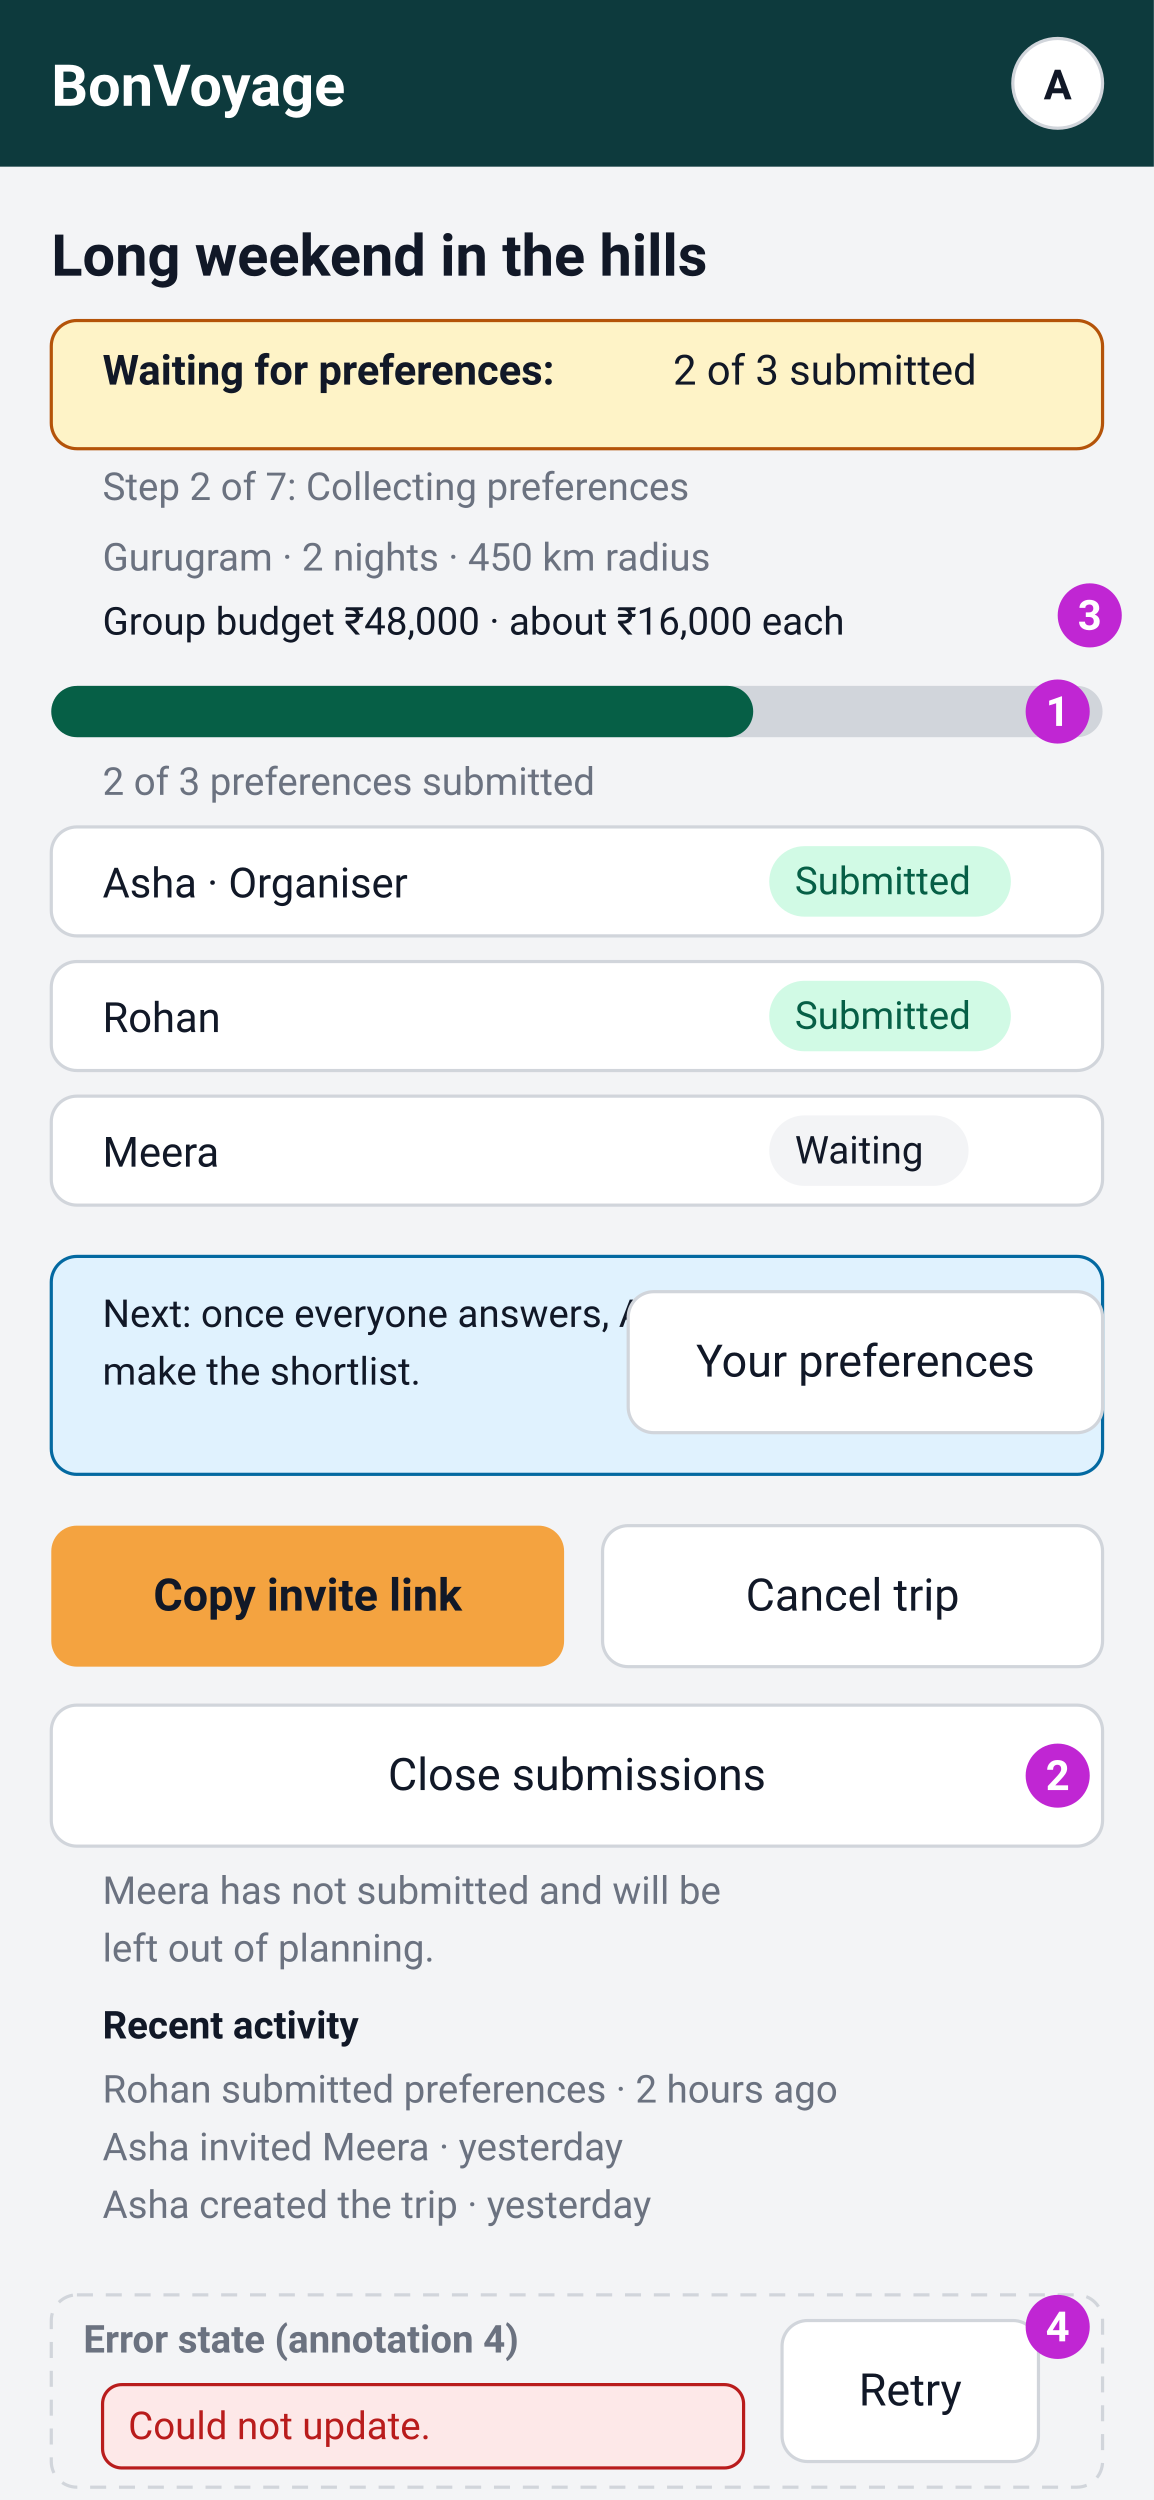
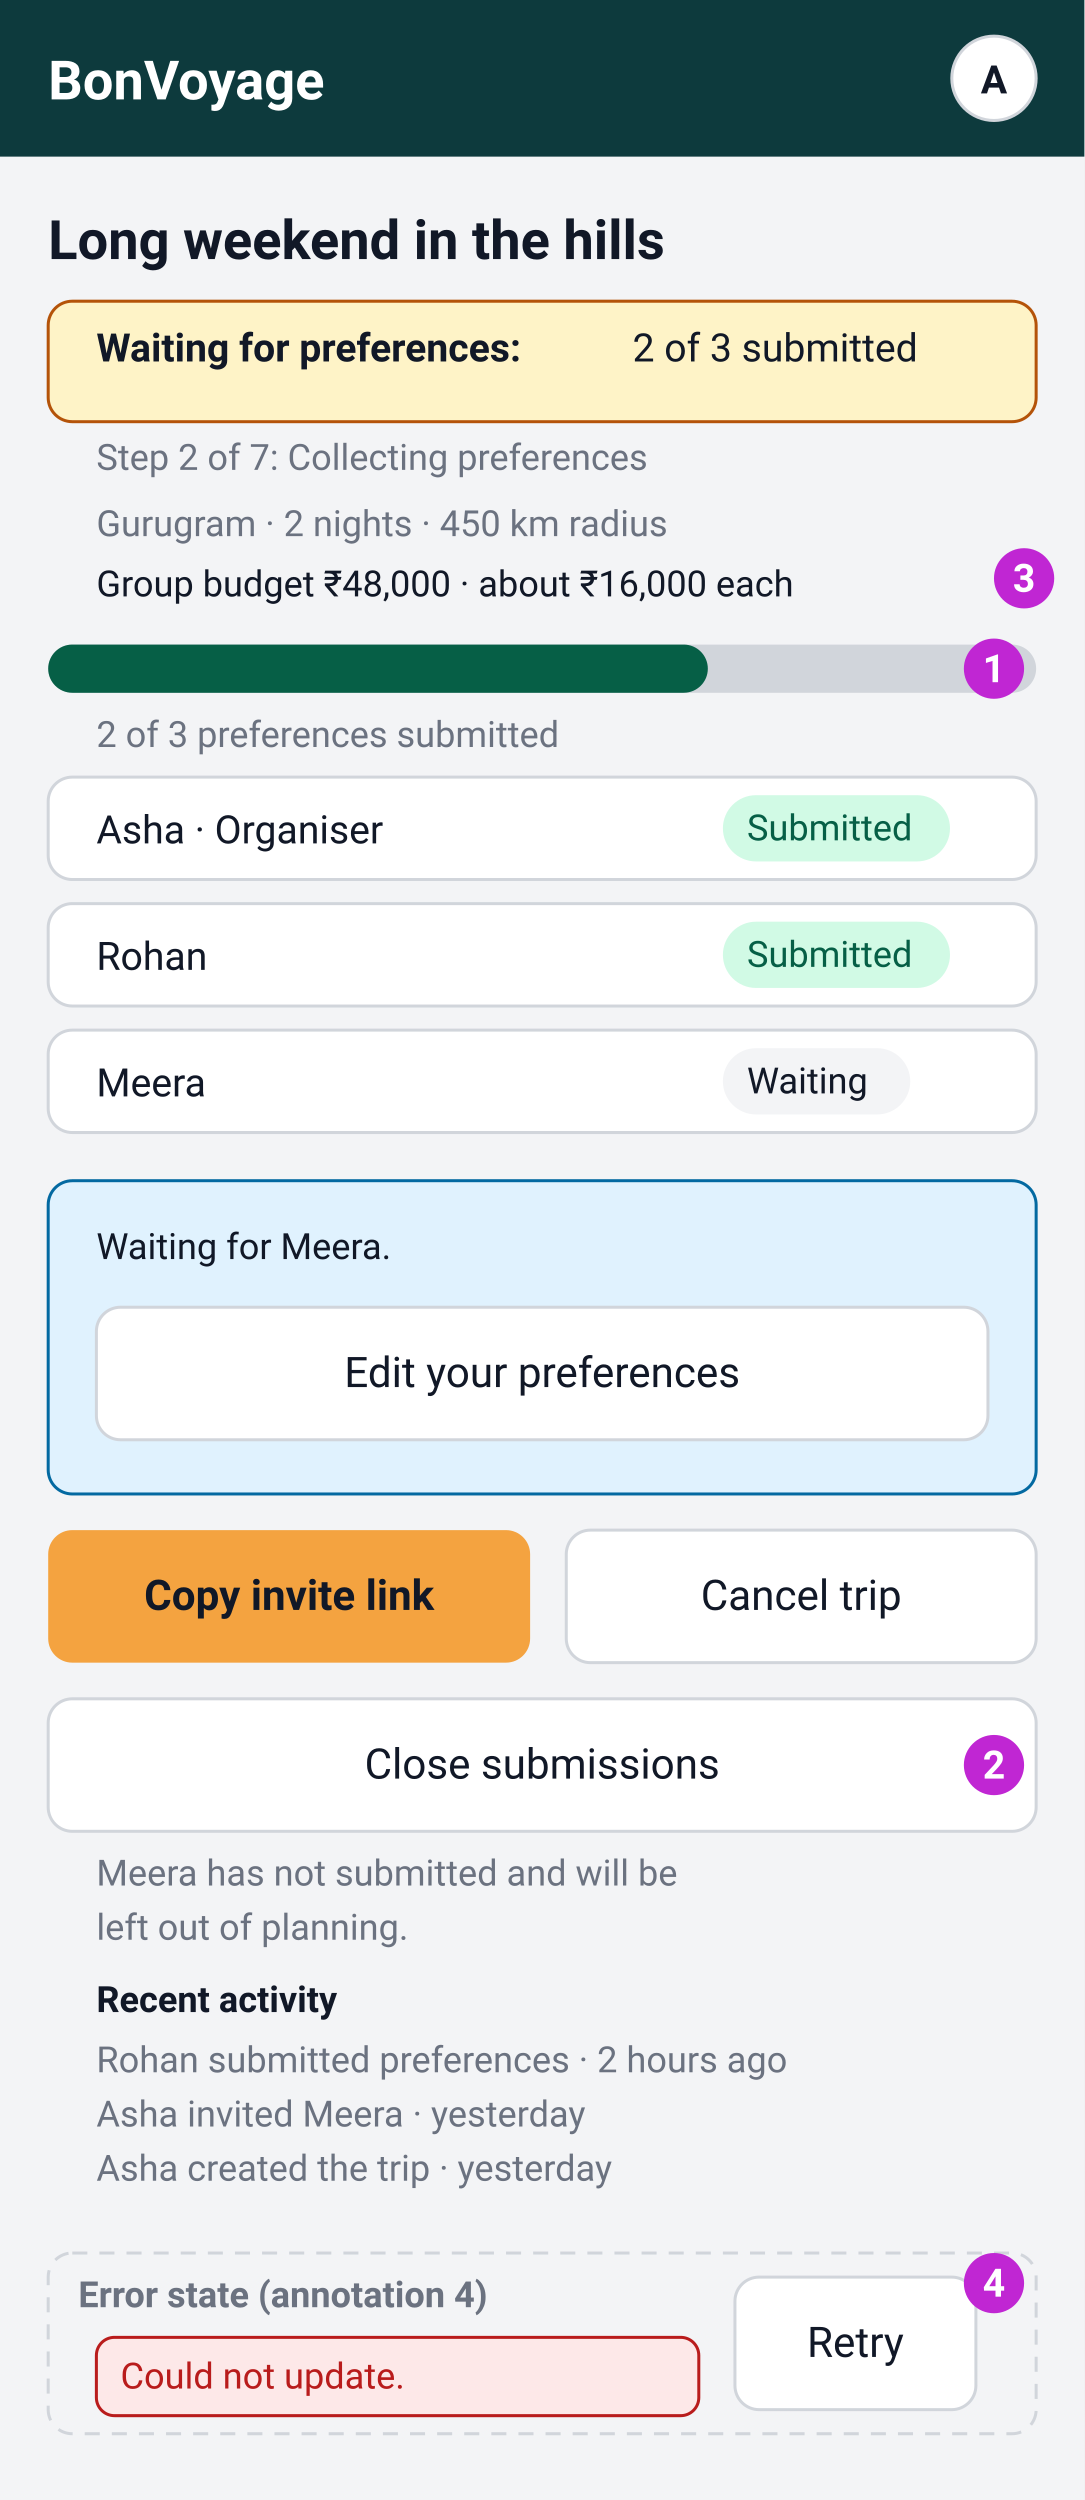
- <svg xmlns="http://www.w3.org/2000/svg" width="360" height="780" viewBox="0 0 360 780">
-   <rect width="360" height="780" fill="#F3F4F6" />
+ <svg xmlns="http://www.w3.org/2000/svg" width="360" height="830" viewBox="0 0 360 830">
+   <rect width="360" height="830" fill="#F3F4F6" />
  <rect x="0" y="0" width="360" height="52" rx="0" fill="#0D3A3D" stroke="none" stroke-width="1" />
  <text x="16" y="33" font-family="system-ui, -apple-system, Segoe UI, Roboto, sans-serif" font-size="18" fill="#FFFFFF" font-weight="bold" text-anchor="start">BonVoyage</text>
  <circle cx="330" cy="26" r="14" fill="#FFFFFF" stroke="#D1D5DB" />
  <text x="330" y="31" font-family="system-ui, -apple-system, Segoe UI, Roboto, sans-serif" font-size="13" fill="#111827" font-weight="bold" text-anchor="middle">A</text>
  <text x="16" y="86" font-family="system-ui, -apple-system, Segoe UI, Roboto, sans-serif" font-size="18" fill="#111827" font-weight="bold" text-anchor="start">Long weekend in the hills</text>
  <rect x="16" y="100" width="328" height="40" rx="8" fill="#FEF3C7" stroke="#B45309" stroke-width="1" />
  <text x="32" y="120" font-family="system-ui, -apple-system, Segoe UI, Roboto, sans-serif" font-size="13" fill="#111827" font-weight="bold" text-anchor="start">Waiting for preferences:</text>
  <text x="210" y="120" font-family="system-ui, -apple-system, Segoe UI, Roboto, sans-serif" font-size="13" fill="#111827" font-weight="normal" text-anchor="start">2 of 3 submitted</text>
  <text x="32" y="156" font-family="system-ui, -apple-system, Segoe UI, Roboto, sans-serif" font-size="12" fill="#6B7280" font-weight="normal" text-anchor="start">Step 2 of 7: Collecting preferences</text>
  <text x="32" y="178" font-family="system-ui, -apple-system, Segoe UI, Roboto, sans-serif" font-size="12" fill="#6B7280" font-weight="normal" text-anchor="start">Gurugram · 2 nights · 450 km radius</text>
  <text x="32" y="198" font-family="system-ui, -apple-system, Segoe UI, Roboto, sans-serif" font-size="12" fill="#111827" font-weight="normal" text-anchor="start">Group budget ₹48,000 · about ₹16,000 each</text>
  <circle cx="340" cy="192" r="10" fill="#C026D3" />
  <text x="340" y="196.5" font-family="system-ui, -apple-system, Segoe UI, Roboto, sans-serif" font-size="13" fill="#FFFFFF" font-weight="bold" text-anchor="middle">3</text>
  <rect x="16" y="214" width="328" height="16" rx="8" fill="#D1D5DB" stroke="none" stroke-width="1" />
  <rect x="16" y="214" width="219" height="16" rx="8" fill="#065F46" stroke="none" stroke-width="1" />
  <text x="32" y="248" font-family="system-ui, -apple-system, Segoe UI, Roboto, sans-serif" font-size="12" fill="#6B7280" font-weight="normal" text-anchor="start">2 of 3 preferences submitted</text>
  <circle cx="330" cy="222" r="10" fill="#C026D3" />
  <text x="330" y="226.5" font-family="system-ui, -apple-system, Segoe UI, Roboto, sans-serif" font-size="13" fill="#FFFFFF" font-weight="bold" text-anchor="middle">1</text>
  <rect x="16" y="258" width="328" height="34" rx="8" fill="#FFFFFF" stroke="#D1D5DB" stroke-width="1" />
  <text x="32" y="280" font-family="system-ui, -apple-system, Segoe UI, Roboto, sans-serif" font-size="13" fill="#111827" font-weight="normal" text-anchor="start">Asha · Organiser</text>
  <rect x="240" y="264" width="75.4" height="22" rx="11" fill="#D1FAE5" stroke="none" stroke-width="1" />
  <text x="248" y="279" font-family="system-ui, -apple-system, Segoe UI, Roboto, sans-serif" font-size="12" fill="#065F46" font-weight="normal" text-anchor="start">Submitted</text>
  <rect x="16" y="300" width="328" height="34" rx="8" fill="#FFFFFF" stroke="#D1D5DB" stroke-width="1" />
  <text x="32" y="322" font-family="system-ui, -apple-system, Segoe UI, Roboto, sans-serif" font-size="13" fill="#111827" font-weight="normal" text-anchor="start">Rohan</text>
  <rect x="240" y="306" width="75.4" height="22" rx="11" fill="#D1FAE5" stroke="none" stroke-width="1" />
  <text x="248" y="321" font-family="system-ui, -apple-system, Segoe UI, Roboto, sans-serif" font-size="12" fill="#065F46" font-weight="normal" text-anchor="start">Submitted</text>
  <rect x="16" y="342" width="328" height="34" rx="8" fill="#FFFFFF" stroke="#D1D5DB" stroke-width="1" />
  <text x="32" y="364" font-family="system-ui, -apple-system, Segoe UI, Roboto, sans-serif" font-size="13" fill="#111827" font-weight="normal" text-anchor="start">Meera</text>
  <rect x="240" y="348" width="62.2" height="22" rx="11" fill="#F3F4F6" stroke="none" stroke-width="1" />
  <text x="248" y="363" font-family="system-ui, -apple-system, Segoe UI, Roboto, sans-serif" font-size="12" fill="#111827" font-weight="normal" text-anchor="start">Waiting</text>
-   <rect x="16" y="392" width="328" height="68" rx="8" fill="#E0F2FE" stroke="#0369A1" stroke-width="1" />
-   <text x="32" y="414" font-family="system-ui, -apple-system, Segoe UI, Roboto, sans-serif" font-size="12" fill="#111827" font-weight="normal" text-anchor="start">Next: once everyone answers, Asha can</text>
-   <text x="32" y="432" font-family="system-ui, -apple-system, Segoe UI, Roboto, sans-serif" font-size="12" fill="#111827" font-weight="normal" text-anchor="start">make the shortlist.</text>
-   <rect x="196" y="403" width="148" height="44" rx="8" fill="#FFFFFF" stroke="#D1D5DB" stroke-width="1" />
-   <text x="270" y="429.5" font-family="system-ui, -apple-system, Segoe UI, Roboto, sans-serif" font-size="14" fill="#111827" font-weight="normal" text-anchor="middle">Your preferences</text>
-   <rect x="16" y="476" width="160" height="44" rx="8" fill="#F4A340" stroke="none" stroke-width="1" />
-   <text x="96" y="502.5" font-family="system-ui, -apple-system, Segoe UI, Roboto, sans-serif" font-size="14" fill="#111827" font-weight="bold" text-anchor="middle">Copy invite link</text>
-   <rect x="188" y="476" width="156" height="44" rx="8" fill="#FFFFFF" stroke="#D1D5DB" stroke-width="1" />
-   <text x="266" y="502.5" font-family="system-ui, -apple-system, Segoe UI, Roboto, sans-serif" font-size="14" fill="#111827" font-weight="normal" text-anchor="middle">Cancel trip</text>
-   <rect x="16" y="532" width="328" height="44" rx="8" fill="#FFFFFF" stroke="#D1D5DB" stroke-width="1" />
-   <text x="180" y="558.5" font-family="system-ui, -apple-system, Segoe UI, Roboto, sans-serif" font-size="14" fill="#111827" font-weight="normal" text-anchor="middle">Close submissions</text>
-   <text x="32" y="594" font-family="system-ui, -apple-system, Segoe UI, Roboto, sans-serif" font-size="12" fill="#6B7280" font-weight="normal" text-anchor="start">Meera has not submitted and will be</text>
-   <text x="32" y="612" font-family="system-ui, -apple-system, Segoe UI, Roboto, sans-serif" font-size="12" fill="#6B7280" font-weight="normal" text-anchor="start">left out of planning.</text>
-   <circle cx="330" cy="554" r="10" fill="#C026D3" />
-   <text x="330" y="558.5" font-family="system-ui, -apple-system, Segoe UI, Roboto, sans-serif" font-size="13" fill="#FFFFFF" font-weight="bold" text-anchor="middle">2</text>
-   <text x="32" y="636" font-family="system-ui, -apple-system, Segoe UI, Roboto, sans-serif" font-size="12" fill="#111827" font-weight="bold" text-anchor="start">Recent activity</text>
-   <text x="32" y="656" font-family="system-ui, -apple-system, Segoe UI, Roboto, sans-serif" font-size="12" fill="#6B7280" font-weight="normal" text-anchor="start">Rohan submitted preferences · 2 hours ago</text>
-   <text x="32" y="674" font-family="system-ui, -apple-system, Segoe UI, Roboto, sans-serif" font-size="12" fill="#6B7280" font-weight="normal" text-anchor="start">Asha invited Meera · yesterday</text>
-   <text x="32" y="692" font-family="system-ui, -apple-system, Segoe UI, Roboto, sans-serif" font-size="12" fill="#6B7280" font-weight="normal" text-anchor="start">Asha created the trip · yesterday</text>
-   <rect x="16" y="716" width="328" height="60" rx="8" fill="#F3F4F6" stroke="#D1D5DB" stroke-width="1" stroke-dasharray="5 4" />
-   <text x="26" y="734" font-family="system-ui, -apple-system, Segoe UI, Roboto, sans-serif" font-size="12" fill="#6B7280" font-weight="bold" text-anchor="start">Error state (annotation 4)</text>
-   <rect x="32" y="744" width="200" height="26" rx="6" fill="#FDE8E8" stroke="#B91C1C" stroke-width="1" />
-   <text x="40" y="761" font-family="system-ui, -apple-system, Segoe UI, Roboto, sans-serif" font-size="12" fill="#B91C1C" font-weight="normal" text-anchor="start">Could not update.</text>
-   <rect x="244" y="724" width="80" height="44" rx="8" fill="#FFFFFF" stroke="#D1D5DB" stroke-width="1" />
-   <text x="284" y="750.5" font-family="system-ui, -apple-system, Segoe UI, Roboto, sans-serif" font-size="14" fill="#111827" font-weight="normal" text-anchor="middle">Retry</text>
-   <circle cx="330" cy="726" r="10" fill="#C026D3" />
-   <text x="330" y="730.5" font-family="system-ui, -apple-system, Segoe UI, Roboto, sans-serif" font-size="13" fill="#FFFFFF" font-weight="bold" text-anchor="middle">4</text>
+   <rect x="16" y="392" width="328" height="104" rx="8" fill="#E0F2FE" stroke="#0369A1" stroke-width="1" />
+   <text x="32" y="418" font-family="system-ui, -apple-system, Segoe UI, Roboto, sans-serif" font-size="12" fill="#111827" font-weight="normal" text-anchor="start">Waiting for Meera.</text>
+   <rect x="32" y="434" width="296" height="44" rx="8" fill="#FFFFFF" stroke="#D1D5DB" stroke-width="1" />
+   <text x="180" y="460.5" font-family="system-ui, -apple-system, Segoe UI, Roboto, sans-serif" font-size="14" fill="#111827" font-weight="normal" text-anchor="middle">Edit your preferences</text>
+   <rect x="16" y="508" width="160" height="44" rx="8" fill="#F4A340" stroke="none" stroke-width="1" />
+   <text x="96" y="534.5" font-family="system-ui, -apple-system, Segoe UI, Roboto, sans-serif" font-size="14" fill="#111827" font-weight="bold" text-anchor="middle">Copy invite link</text>
+   <rect x="188" y="508" width="156" height="44" rx="8" fill="#FFFFFF" stroke="#D1D5DB" stroke-width="1" />
+   <text x="266" y="534.5" font-family="system-ui, -apple-system, Segoe UI, Roboto, sans-serif" font-size="14" fill="#111827" font-weight="normal" text-anchor="middle">Cancel trip</text>
+   <rect x="16" y="564" width="328" height="44" rx="8" fill="#FFFFFF" stroke="#D1D5DB" stroke-width="1" />
+   <text x="180" y="590.5" font-family="system-ui, -apple-system, Segoe UI, Roboto, sans-serif" font-size="14" fill="#111827" font-weight="normal" text-anchor="middle">Close submissions</text>
+   <text x="32" y="626" font-family="system-ui, -apple-system, Segoe UI, Roboto, sans-serif" font-size="12" fill="#6B7280" font-weight="normal" text-anchor="start">Meera has not submitted and will be</text>
+   <text x="32" y="644" font-family="system-ui, -apple-system, Segoe UI, Roboto, sans-serif" font-size="12" fill="#6B7280" font-weight="normal" text-anchor="start">left out of planning.</text>
+   <circle cx="330" cy="586" r="10" fill="#C026D3" />
+   <text x="330" y="590.5" font-family="system-ui, -apple-system, Segoe UI, Roboto, sans-serif" font-size="13" fill="#FFFFFF" font-weight="bold" text-anchor="middle">2</text>
+   <text x="32" y="668" font-family="system-ui, -apple-system, Segoe UI, Roboto, sans-serif" font-size="12" fill="#111827" font-weight="bold" text-anchor="start">Recent activity</text>
+   <text x="32" y="688" font-family="system-ui, -apple-system, Segoe UI, Roboto, sans-serif" font-size="12" fill="#6B7280" font-weight="normal" text-anchor="start">Rohan submitted preferences · 2 hours ago</text>
+   <text x="32" y="706" font-family="system-ui, -apple-system, Segoe UI, Roboto, sans-serif" font-size="12" fill="#6B7280" font-weight="normal" text-anchor="start">Asha invited Meera · yesterday</text>
+   <text x="32" y="724" font-family="system-ui, -apple-system, Segoe UI, Roboto, sans-serif" font-size="12" fill="#6B7280" font-weight="normal" text-anchor="start">Asha created the trip · yesterday</text>
+   <rect x="16" y="748" width="328" height="60" rx="8" fill="#F3F4F6" stroke="#D1D5DB" stroke-width="1" stroke-dasharray="5 4" />
+   <text x="26" y="766" font-family="system-ui, -apple-system, Segoe UI, Roboto, sans-serif" font-size="12" fill="#6B7280" font-weight="bold" text-anchor="start">Error state (annotation 4)</text>
+   <rect x="32" y="776" width="200" height="26" rx="6" fill="#FDE8E8" stroke="#B91C1C" stroke-width="1" />
+   <text x="40" y="793" font-family="system-ui, -apple-system, Segoe UI, Roboto, sans-serif" font-size="12" fill="#B91C1C" font-weight="normal" text-anchor="start">Could not update.</text>
+   <rect x="244" y="756" width="80" height="44" rx="8" fill="#FFFFFF" stroke="#D1D5DB" stroke-width="1" />
+   <text x="284" y="782.5" font-family="system-ui, -apple-system, Segoe UI, Roboto, sans-serif" font-size="14" fill="#111827" font-weight="normal" text-anchor="middle">Retry</text>
+   <circle cx="330" cy="758" r="10" fill="#C026D3" />
+   <text x="330" y="762.5" font-family="system-ui, -apple-system, Segoe UI, Roboto, sans-serif" font-size="13" fill="#FFFFFF" font-weight="bold" text-anchor="middle">4</text>
</svg>
